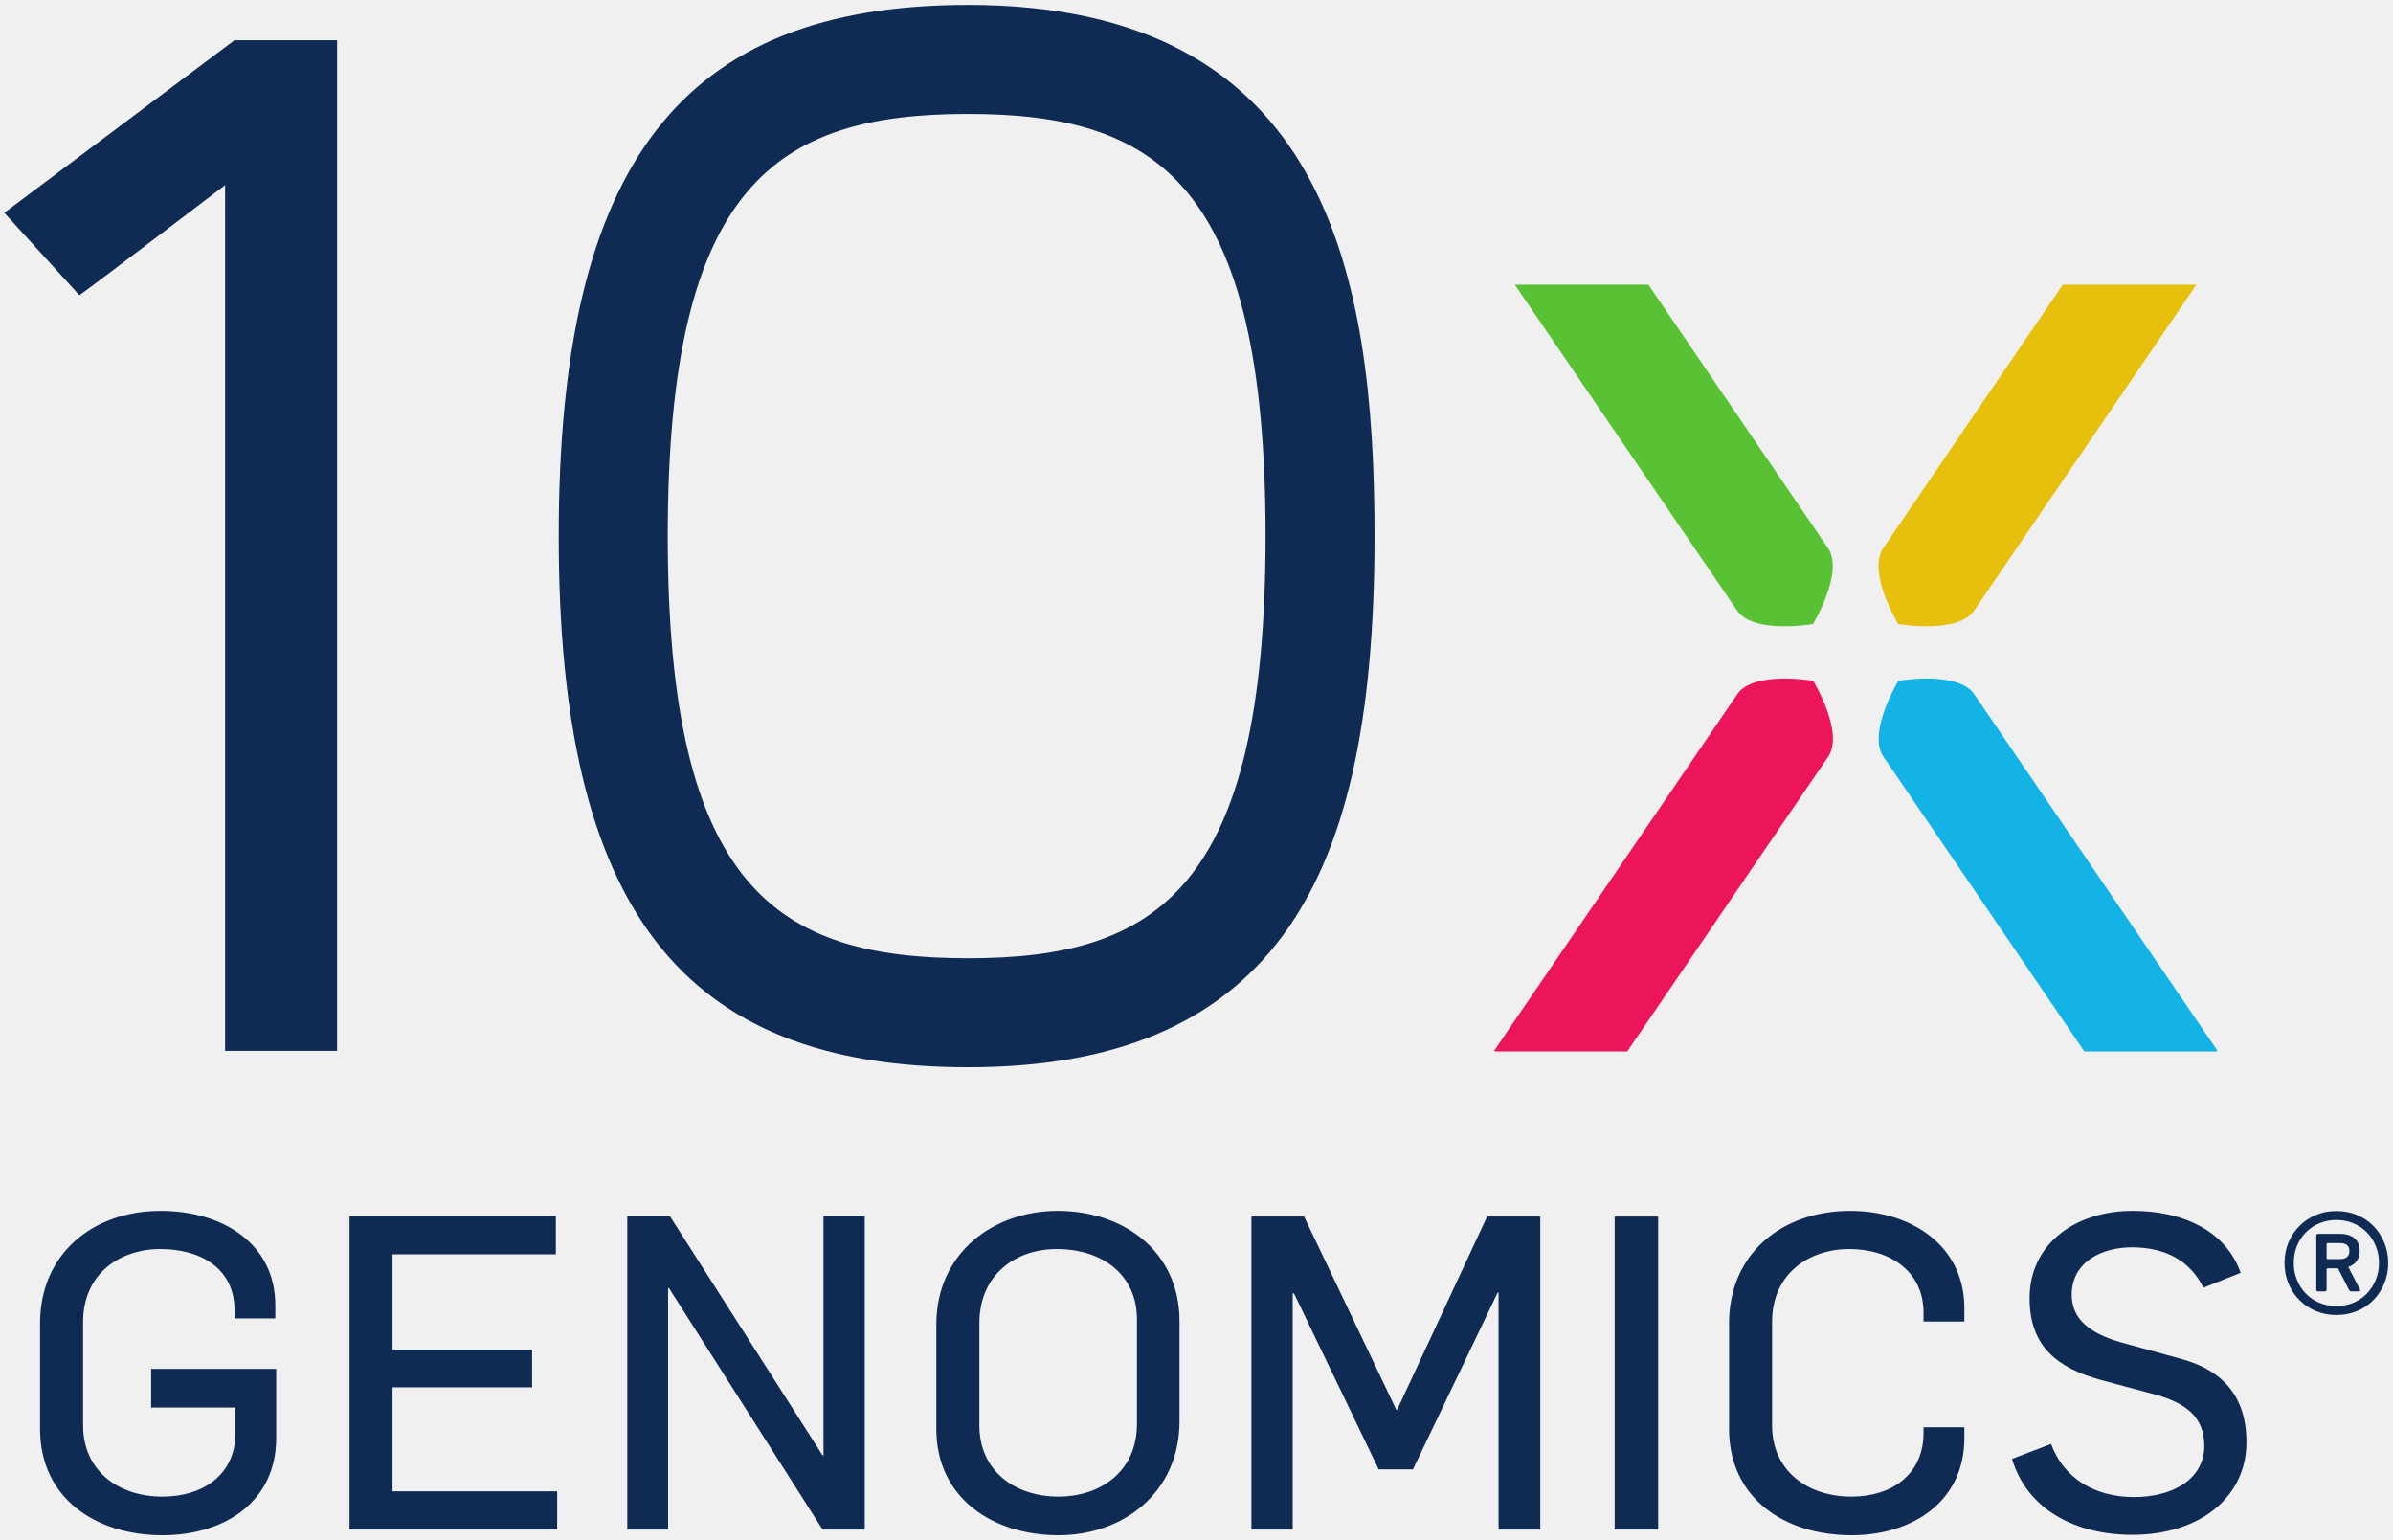
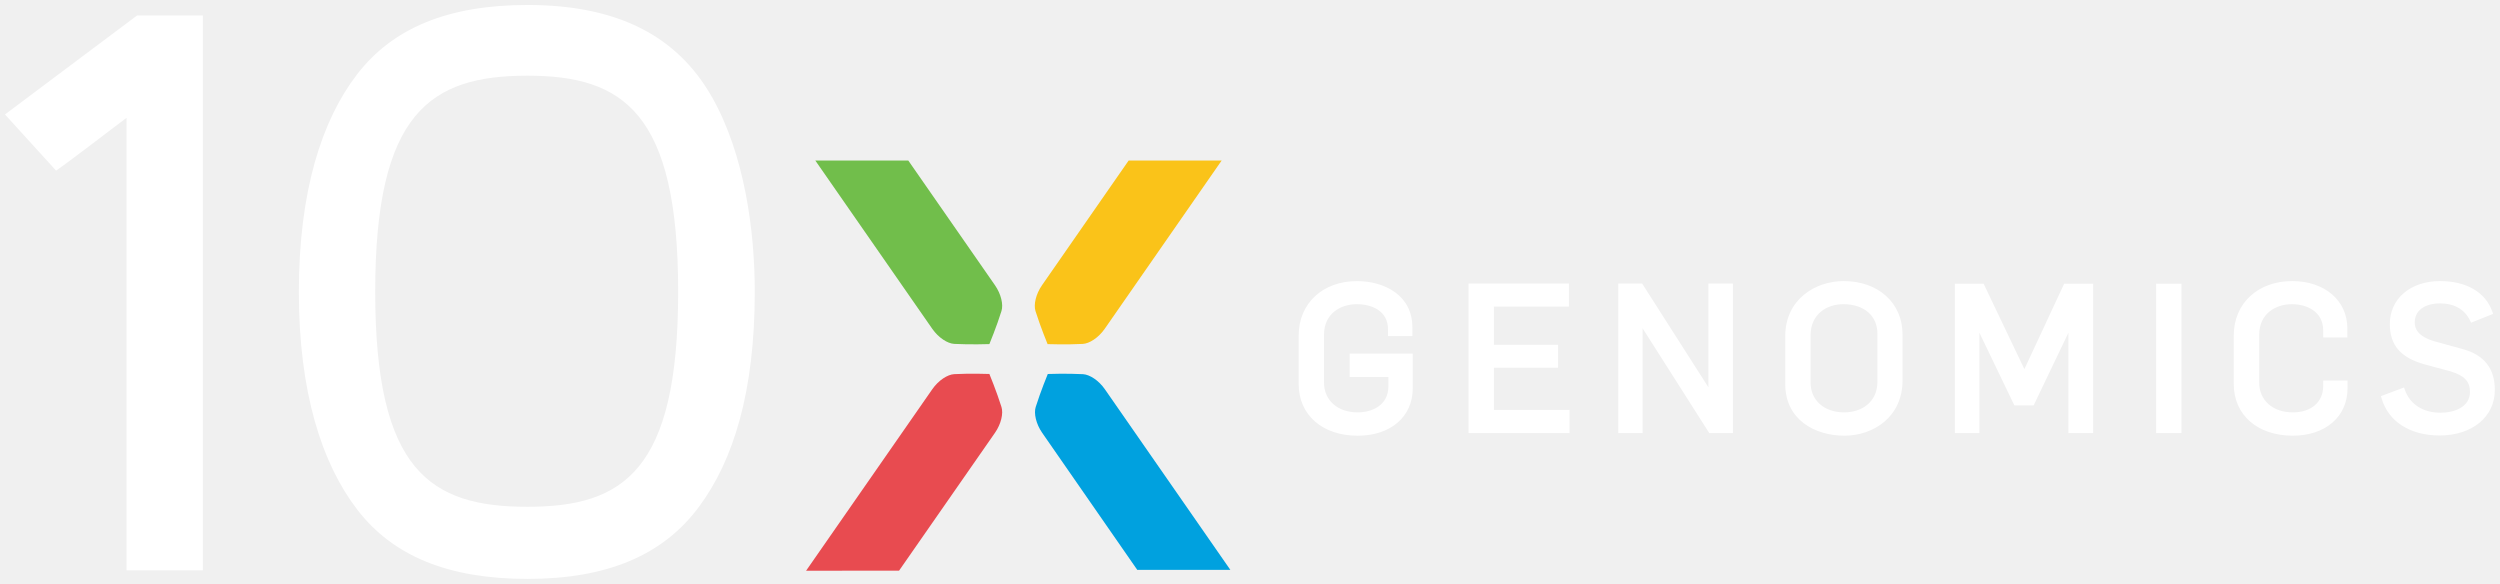
- <svg xmlns="http://www.w3.org/2000/svg" viewBox="-0.158 -0.158 79.491 51.155" version="1.1" xml:space="preserve">
-   <defs>
-     <clipPath id="c">
-       <path d="m0 0h612v792h-612z" />
-     </clipPath>
-     <clipPath id="b">
-       <path d="m0 0h612v792h-612z" />
-     </clipPath>
-     <clipPath id="a">
-       <path d="m0 0h612v792h-612z" />
-     </clipPath>
-   </defs>
-   <g transform="matrix(1.3333 0 0 -1.3333 -675.77 107.09)">
-     <g clip-path="url(#c)">
-       <g transform="translate(530.84 53.847)">
-         <path d="m0 0c-7.148 0-10.198 3.958-10.198 13.234s3.05 13.234 10.198 13.234c8.924 0 10.127-6.69 10.127-13.234 0-4.678-0.725-7.84-2.283-9.95-1.632-2.21-4.198-3.284-7.844-3.284m0 23.752c-4.739 0-7.482-1.721-7.482-10.518s2.743-10.519 7.482-10.519c4.694 0 7.412 1.722 7.412 10.519s-2.718 10.518-7.412 10.518" fill="#0f2b53" />
-       </g>
-       <g transform="translate(515.12 79.435)">
-         <path d="m0 0h-2.557l-5.734-4.299 1.871-2.055c0.381 0.268 3.63 2.745 3.63 2.745v-21.572h2.79z" fill="#0f2b53" />
-       </g>
-       <g transform="translate(553.64 66.78)">
-         <path d="m0 0c-0.406-0.596 0.374-1.89 0.374-1.89s1.485-0.26 1.892 0.336c0.143 0.21 4.094 6.002 5.537 8.118h-3.328c-1.533-2.249-4.188-6.143-4.475-6.564" fill="#e6c00c" />
-       </g>
-       <g transform="translate(550 65.226)">
-         <path d="m0 0c0.406-0.596 1.892-0.336 1.892-0.336s0.78 1.294 0.374 1.89c-0.288 0.421-2.942 4.315-4.476 6.564h-3.328c1.444-2.116 5.395-7.908 5.538-8.118" fill="#59c134" />
-       </g>
-       <g transform="translate(561.97 54.255)">
-         <path d="m0 0s-5.884 8.626-6.06 8.884c-0.406 0.596-1.892 0.336-1.892 0.336s-0.78-1.294-0.373-1.89c0.324-0.476 3.67-5.384 5.007-7.345h3.268z" fill="#14b3e6" />
-       </g>
-       <g transform="translate(552.27 61.585)">
-         <path d="m0 0c0.406 0.596-0.374 1.89-0.374 1.89s-1.485 0.26-1.892-0.336c-0.175-0.258-6.059-8.884-6.059-8.884l0.05-0.015h3.268c1.336 1.961 4.682 6.869 5.007 7.345" fill="#ed1559" />
-       </g>
-       <g transform="translate(507.72 44.832)">
-         <path d="m0 0v2.635c0 1.728 1.312 2.8 3.007 2.8 1.531 0 2.854-0.809 2.854-2.351v-0.328h-1.017v0.208c0 1.038-0.842 1.52-1.848 1.52s-1.924-0.613-1.924-1.816v-2.581c0-1.104 0.853-1.771 1.979-1.771 0.995 0 1.815 0.536 1.815 1.575v0.645h-2.099v0.962h3.116v-1.728c0-1.564-1.268-2.416-2.832-2.416-1.673 0-3.051 0.929-3.051 2.646" fill="#0f2b53" />
-       </g>
-     </g>
-     <g transform="translate(515.43 50.136)">
-       <path d="m0 0h5.14v-0.951h-4.068v-2.373h3.477v-0.941h-3.477v-2.591h4.101v-0.952h-5.173z" fill="#0f2b53" />
-     </g>
-     <g transform="translate(522.35 50.136)">
-       <path d="m0 0h1.061l3.805-5.96h0.022v5.96h1.028v-7.808h-1.05l-3.827 6.015h-0.022v-6.015h-1.017z" fill="#0f2b53" />
-     </g>
-     <g clip-path="url(#b)">
-       <g transform="translate(530.05 44.832)">
-         <path d="m0 0v2.603c0 1.793 1.433 2.832 3.018 2.832 1.673 0 3.04-1.028 3.04-2.745v-2.493c0-1.794-1.421-2.843-3.007-2.843-1.651 0-3.051 0.929-3.051 2.646m4.998 0.131v2.603c0 1.104-0.853 1.75-2.002 1.75-1.006 0-1.924-0.624-1.924-1.849v-2.548c0-1.104 0.853-1.771 1.979-1.771 0.995 0 1.947 0.59 1.947 1.815" fill="#0f2b53" />
-       </g>
-     </g>
-     <g transform="translate(537.9 50.125)">
-       <path d="m0 0h1.312l2.297-4.812h0.022l2.241 4.812h1.324v-7.797h-1.039v5.905h-0.022l-2.111-4.407h-0.853l-2.11 4.385h-0.033v-5.883h-1.028z" fill="#0f2b53" />
-     </g>
-     <path d="m546.95 42.328h1.083v7.797h-1.083z" fill="#0f2b53" />
-     <g clip-path="url(#a)">
-       <g transform="translate(549.8 44.832)">
-         <path d="m0 0v2.635c0 1.728 1.312 2.8 3.018 2.8 1.531 0 2.844-0.875 2.844-2.417v-0.339h-1.017v0.219c0 1.039-0.843 1.586-1.849 1.586s-1.924-0.613-1.924-1.816v-2.581c0-1.104 0.853-1.771 1.979-1.771 0.995 0 1.794 0.547 1.794 1.586v0.142h1.017v-0.274c0-1.564-1.28-2.416-2.811-2.416-1.673 0-3.051 0.929-3.051 2.646" fill="#0f2b53" />
-       </g>
-       <g transform="translate(556.85 44.088)">
-         <path d="m0 0 0.973 0.372c0.307-0.842 1.072-1.323 2.067-1.323 0.952 0 1.75 0.437 1.75 1.279 0 0.744-0.503 1.061-1.159 1.258l-1.422 0.382c-1.072 0.296-1.772 0.831-1.772 2.034 0 1.345 1.127 2.177 2.57 2.177 1.236 0 2.308-0.482 2.69-1.542l-0.929-0.372c-0.328 0.667-0.94 1.006-1.783 1.006-0.743 0-1.498-0.361-1.498-1.181 0-0.591 0.427-0.962 1.247-1.192l1.433-0.394c0.918-0.24 1.673-0.798 1.673-2.088 0-1.367-1.16-2.308-2.844-2.308-1.421 0-2.624 0.635-2.996 1.892" fill="#0f2b53" />
-       </g>
-       <g transform="translate(564.93 47.673)">
-         <path d="m0 0c-0.185 0-0.355 0.033-0.51 0.098-0.156 0.065-0.292 0.157-0.409 0.274s-0.209 0.254-0.274 0.412c-0.066 0.158-0.098 0.329-0.098 0.514 0 0.18 0.032 0.349 0.098 0.507 0.065 0.158 0.157 0.295 0.274 0.413 0.117 0.117 0.253 0.208 0.409 0.274 0.155 0.065 0.325 0.098 0.51 0.098s0.356-0.033 0.514-0.098c0.158-0.066 0.294-0.157 0.409-0.274 0.115-0.118 0.205-0.255 0.27-0.413 0.066-0.158 0.099-0.327 0.099-0.507 0-0.185-0.033-0.356-0.099-0.514-0.065-0.158-0.155-0.295-0.27-0.412s-0.251-0.209-0.409-0.274-0.329-0.098-0.514-0.098m0 0.223c0.153 0 0.294 0.027 0.423 0.081 0.128 0.054 0.24 0.13 0.334 0.227 0.095 0.097 0.169 0.21 0.223 0.341 0.055 0.131 0.082 0.273 0.082 0.426s-0.027 0.295-0.082 0.426c-0.054 0.131-0.128 0.243-0.223 0.338-0.094 0.095-0.206 0.169-0.334 0.223-0.129 0.054-0.27 0.082-0.423 0.082s-0.294-0.028-0.422-0.082c-0.129-0.054-0.24-0.128-0.335-0.223s-0.169-0.207-0.223-0.338-0.081-0.273-0.081-0.426 0.027-0.295 0.081-0.426 0.128-0.244 0.223-0.341 0.206-0.173 0.335-0.227c0.128-0.054 0.269-0.081 0.422-0.081m-0.453 0.365c-0.032 0-0.047 0.016-0.047 0.047v1.339c0 0.032 0.015 0.048 0.047 0.048h0.541c0.158 0 0.279-0.038 0.365-0.112s0.129-0.179 0.129-0.314c0-0.1-0.025-0.183-0.075-0.25-0.049-0.068-0.119-0.118-0.209-0.149l0.291-0.562c0.013-0.031 4e-3 -0.047-0.028-0.047h-0.189c-0.027 0-0.047 0.016-0.061 0.047l-0.27 0.528h-0.257c-0.018 0-0.027-9e-3 -0.027-0.027v-0.501c0-0.031-0.016-0.047-0.048-0.047zm0.541 0.805c0.158 0 0.237 0.068 0.237 0.203 0 0.13-0.079 0.196-0.237 0.196h-0.304c-0.018 0-0.027-9e-3 -0.027-0.027v-0.345c0-0.018 9e-3 -0.027 0.027-0.027z" fill="#0f2b53" />
-       </g>
-     </g>
-   </g>
+ <svg xmlns="http://www.w3.org/2000/svg" viewBox="-1.728 -1.728 867.707 202.657" class="tw-reset" aria-hidden="true">
+   <path fill="#fac319" d="m390 54-30.07 43.28c-2.17 3.12-2.94 6.77-2.26 8.94 1.69 5.4 4.2 11.49 4.2 11.49s6.57.23 12.22-.07c2.28-.12 5.43-2.12 7.6-5.23L422.28 54z" />
+   <path fill="#71be4b" d="m313.53 54 30.08 43.27c2.17 3.12 2.94 6.77 2.26 8.94-1.68 5.41-4.2 11.49-4.2 11.49s-6.57.23-12.22-.07c-2.28-.12-5.43-2.12-7.6-5.23L281.26 54z" />
+   <path fill="#fff" d="M245.33 31.88C233.13 10.43 212.2 0 181.36 0 154 0 134.7 7.87 122.23 24.05 109.93 40 102 64.72 102 99.6s8 59.59 20.26 75.54c12.44 16.19 31.74 24.06 59.1 24.06 27.64 0 47.13-8.2 59.64-25.2 11.77-15.94 19.24-39.59 19.24-74.43 0-20.95-3.46-47.58-14.91-67.72m-64-7.31c33.29 0 52.32 12.79 52.32 75s-19 74.63-52.32 74.63c-33.62 0-52.83-12.39-52.83-74.63s19.21-75 52.83-75M0 38l17.75 19.5 2.08-1.5C21.93 54.57 35 44.61 42.2 39.15v157.07h26.49V3.63H45.86z" />
+   <path fill="#00a1df" d="m393 196.07-33-47.57c-2.16-3.11-2.94-6.76-2.26-8.94 1.69-5.4 4.2-11.48 4.2-11.48s6.57-.24 12.22.06c2.28.13 5.43 2.12 7.59 5.23l43.56 62.7z" />
+   <path fill="#e84b50" d="m310.32 196.34 33.29-47.85c2.17-3.11 2.94-6.76 2.26-8.94-1.69-5.4-4.2-11.48-4.2-11.48s-6.57-.24-12.22.06c-2.28.13-5.43 2.12-7.59 5.23l-43.81 63z" />
+   <path fill="#fff" d="M516.78 125.9h22.26v-7.95h-22.26v-13.26h26.04v-8.02h-34.84v51.91h35.05v-8.02h-26.25zm74.45 6.8-23.01-36.03h-8.28v51.91h8.44v-36.37l23.14 36.37h8.22V96.67h-8.51zm46.96-36.87c-10.08 0-20.29 6.56-20.29 19.09v16.66c0 12.37 10.3 17.91 20.5 17.91s20.21-6.59 20.21-19.17v-16c0-10.87-8.39-18.49-20.42-18.49m-11.5 18.88c0-7.5 5.71-10.86 11.36-10.86 7.19 0 11.84 4 11.84 10.23v16.66c0 7.36-5.77 10.66-11.49 10.66-7 0-11.71-4.17-11.71-10.38zm74.21 11.68-14.15-29.65h-9.98v51.84h8.51v-34.84l12.15 25.25h6.68l12.07-25.22v34.81h8.58V96.74h-10.05zm92.95-30.56c-11.94 0-20.28 7.76-20.28 18.88v16.87c0 10.71 8.23 17.91 20.49 17.91 11.34 0 19-6.61 19-16.44v-2.71h-8.44v1.87c0 5.58-4.13 9.19-10.52 9.19-7 0-11.7-4.17-11.7-10.38V114.5c0-7.36 5.7-10.65 11.35-10.65 5 0 10.87 2.4 10.87 9.18v2.37H813v-3.14c0-9.67-7.86-16.43-19.15-16.43m58.98 23.55-9.17-2.52c-6.51-1.82-7.27-4.7-7.27-6.7 0-4.87 4.65-6.59 8.62-6.59 5.08 0 8.62 2 10.55 5.9l.39.8 7.65-3.06-.32-.88c-2.4-6.67-9-10.5-18.13-10.5-10.25 0-17.41 6.12-17.41 14.89 0 7.35 3.71 11.66 12 14l9.08 2.45c4.78 1.43 6.73 3.5 6.73 7.12 0 5.34-5.51 7.23-10.23 7.23-6 0-10.52-2.86-12.33-7.84l-.33-.92-8 3 .25.86c2.37 8 9.88 12.8 20.11 12.8 11.28 0 19.16-6.47 19.16-15.74.07-7.5-3.77-12.32-11.35-14.3M746.62 96.74h8.79v51.84h-8.79zm-279.89 32.38h13.44v3.16c0 6.73-5.74 9.12-10.65 9.12-7 0-11.71-4.17-11.71-10.38V114.5c0-7.36 5.71-10.65 11.36-10.65 5.25 0 10.86 2.3 10.86 8.76v2.3h8.45v-3.07c0-11.06-9.67-16-19.24-16-11.9 0-20.22 7.76-20.22 18.88v16.87c0 10.71 8.24 17.91 20.5 17.91 11.42 0 19.09-6.61 19.09-16.44V121h-21.88z" />
</svg>
